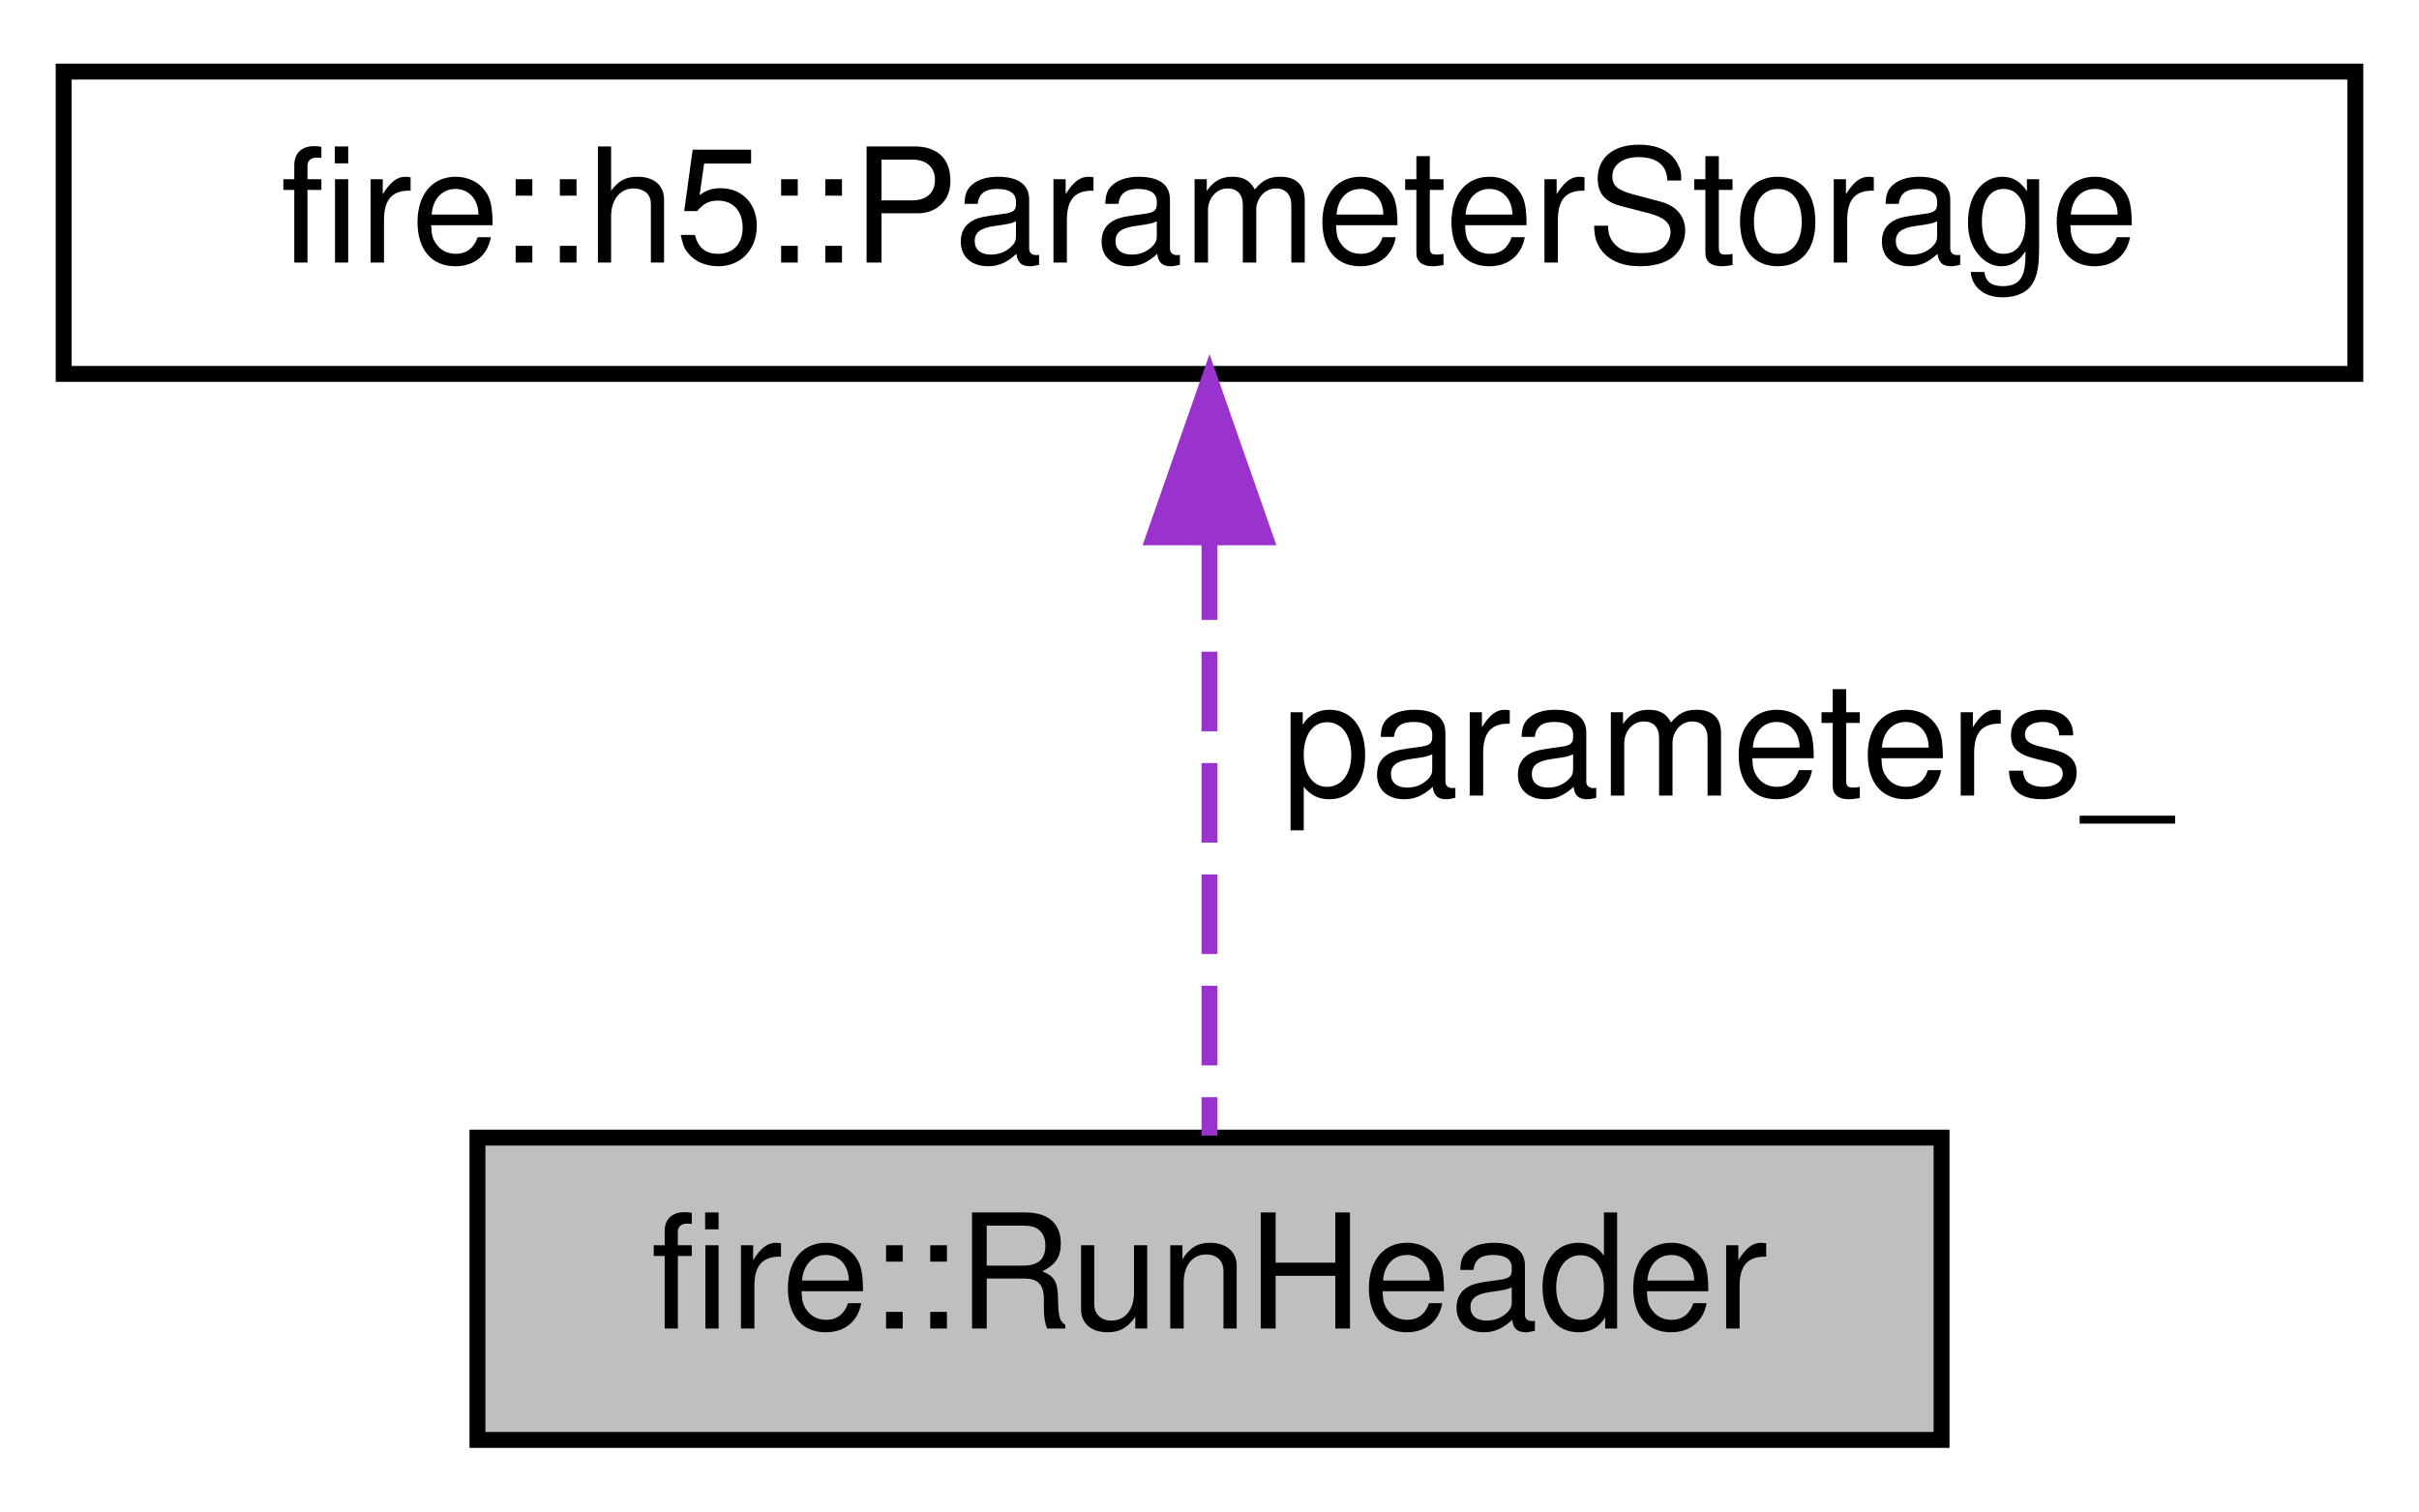
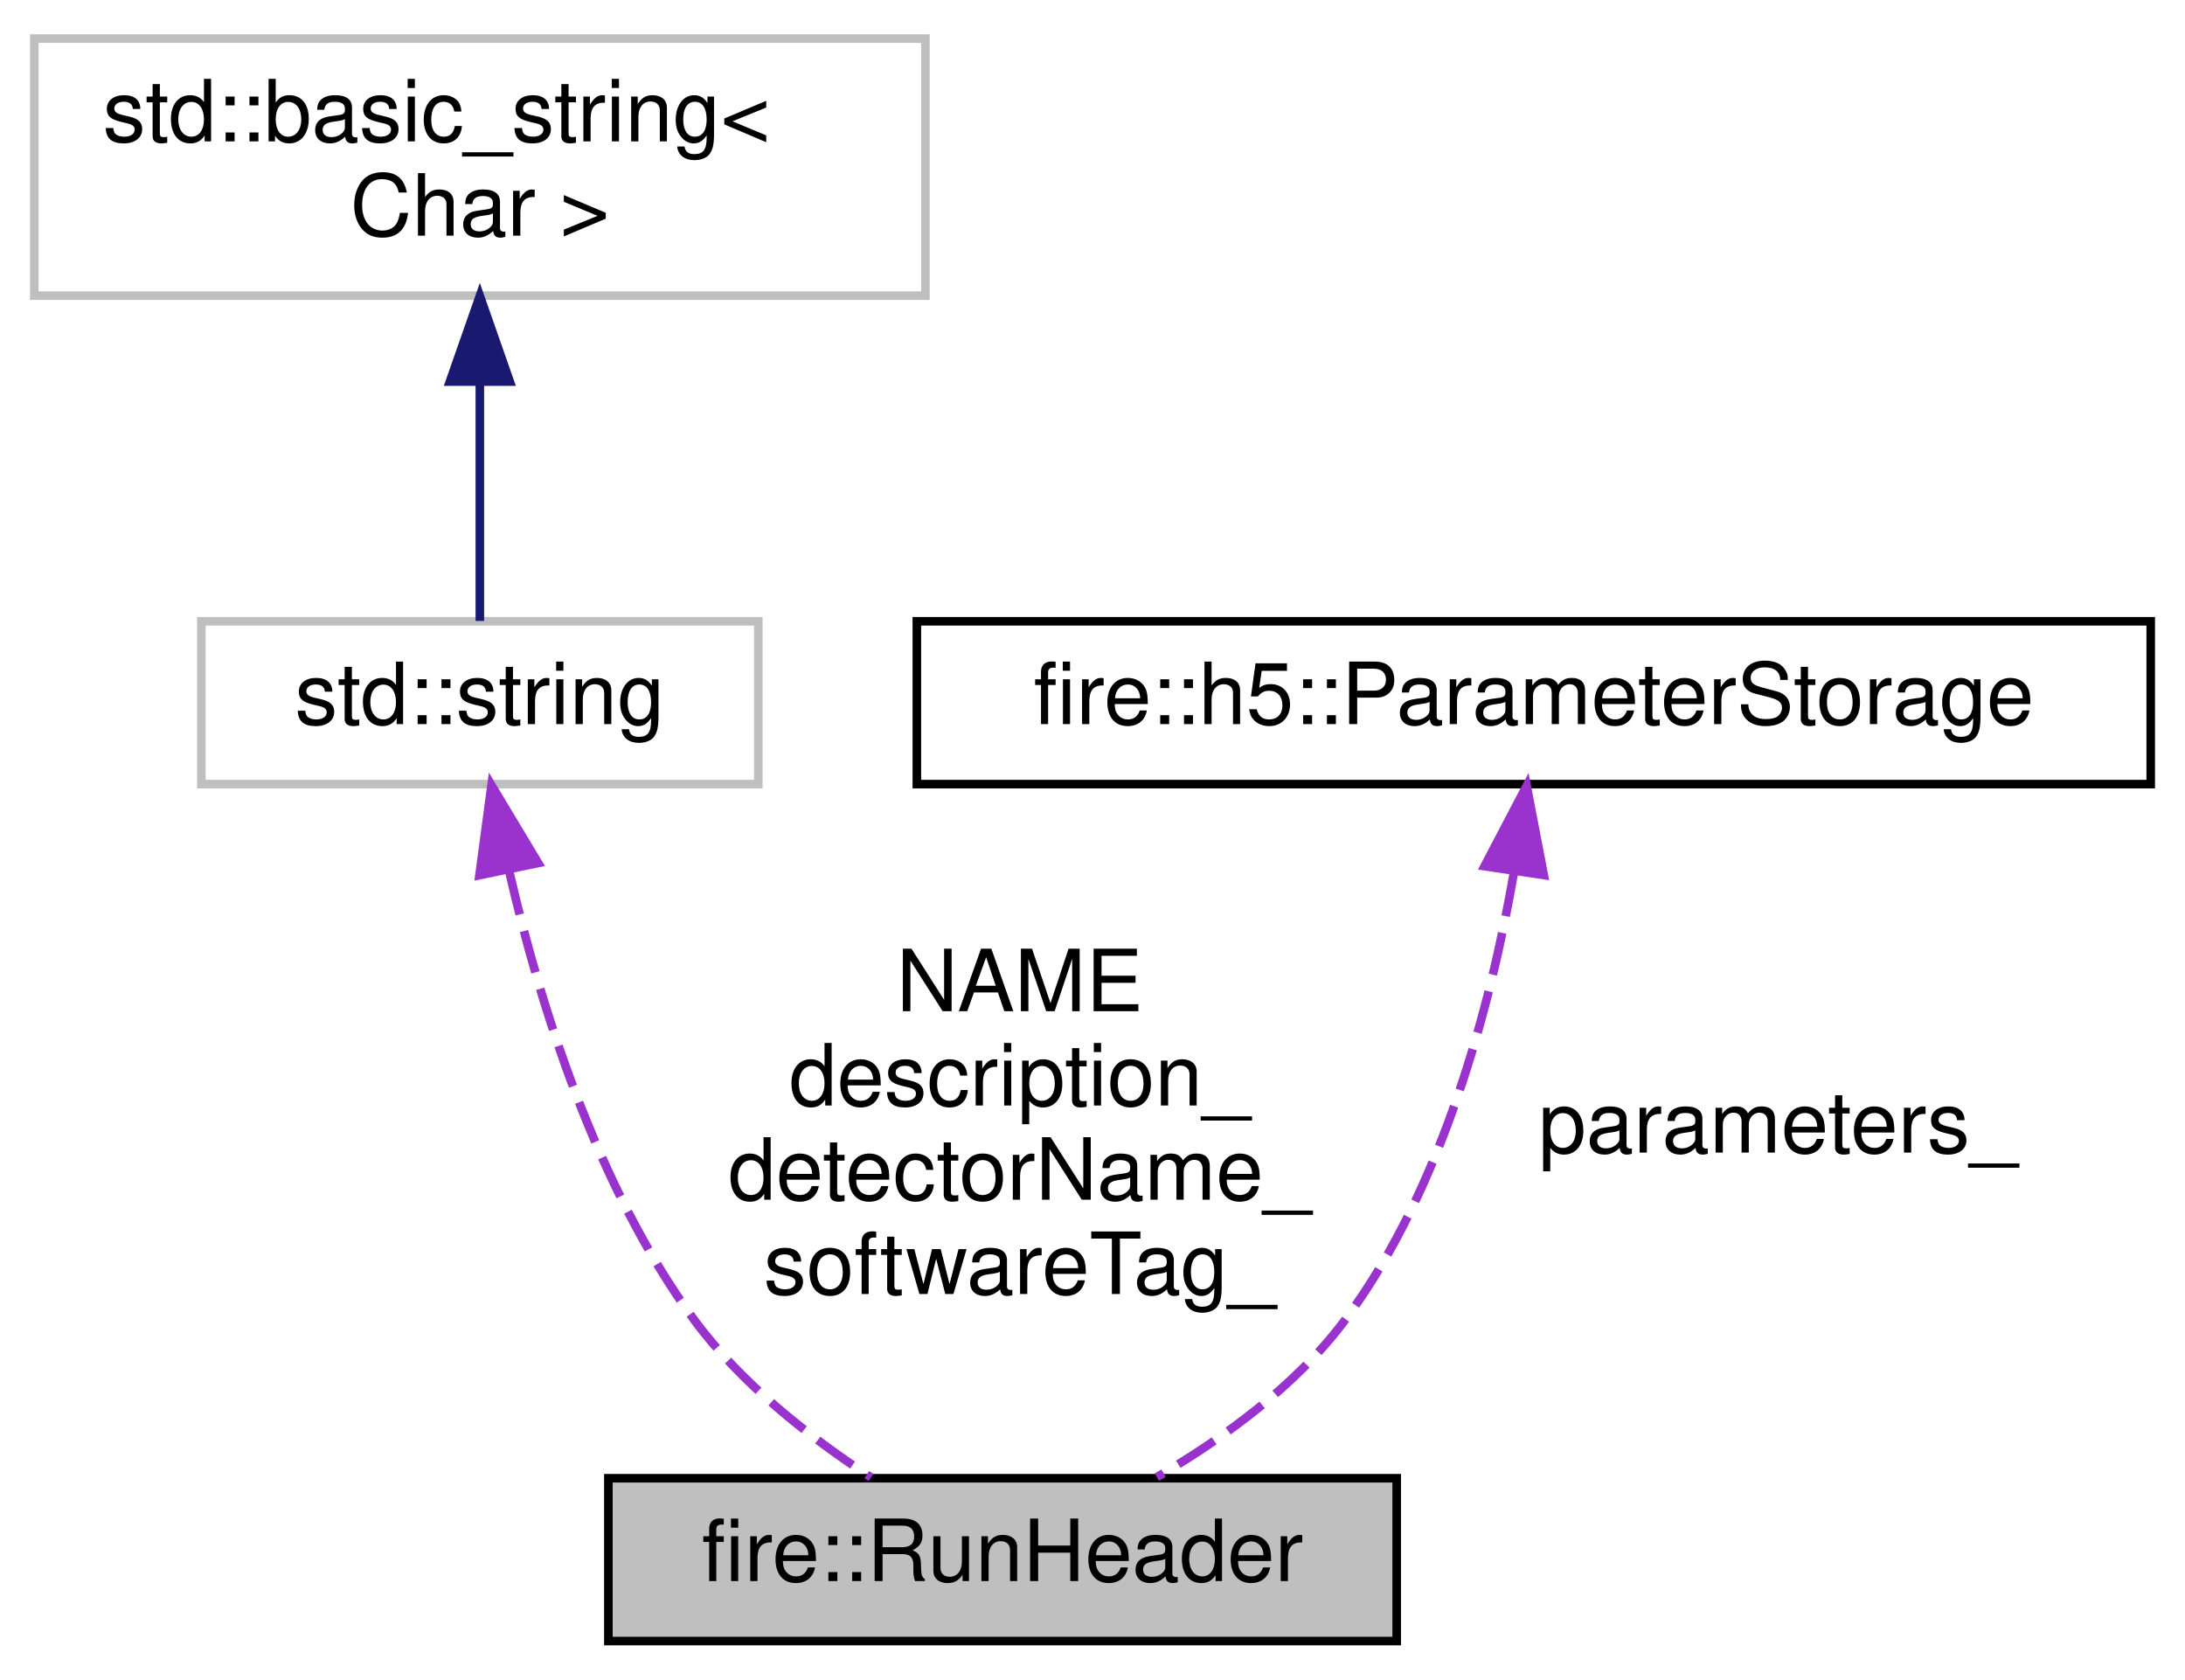
- <svg xmlns="http://www.w3.org/2000/svg" xmlns:xlink="http://www.w3.org/1999/xlink" width="152pt" height="95pt" viewBox="0.00 0.00 152.00 95.00">
-   <g id="graph0" class="graph" transform="scale(1 1) rotate(0) translate(4 91)">
+ <svg xmlns="http://www.w3.org/2000/svg" xmlns:xlink="http://www.w3.org/1999/xlink" width="255pt" height="196pt" viewBox="0.00 0.00 255.00 196.00">
+   <g id="graph0" class="graph" transform="scale(1 1) rotate(0) translate(4 192)">
    <g id="node1" class="node">
      <g id="a_node1">
        <a xlink:title="Container for run parameters.">
-           <polygon fill="#bfbfbf" stroke="black" points="26,-0.5 26,-19.5 118,-19.5 118,-0.5 26,-0.5" />
-           <text text-anchor="middle" x="72" y="-7.5" font-family="Helvetica,sans-Serif" font-size="10.00">fire::RunHeader</text>
+           <polygon fill="#bfbfbf" stroke="black" points="67,-0.5 67,-19.5 159,-19.5 159,-0.5 67,-0.5" />
+           <text text-anchor="middle" x="113" y="-7.5" font-family="Helvetica,sans-Serif" font-size="10.00">fire::RunHeader</text>
        </a>
      </g>
    </g>
    <g id="node2" class="node">
      <g id="a_node2">
-         <a xlink:href="classfire_1_1h5_1_1ParameterStorage.html" target="_top" xlink:title="Provides dynamic parameter storage by interfacing between a map to variants storing parameters and a ...">
-           <polygon fill="none" stroke="black" points="0,-67.5 0,-86.5 144,-86.5 144,-67.5 0,-67.5" />
-           <text text-anchor="middle" x="72" y="-74.5" font-family="Helvetica,sans-Serif" font-size="10.00">fire::h5::ParameterStorage</text>
+         <a xlink:title=" ">
+           <polygon fill="none" stroke="#bfbfbf" points="19.5,-100.5 19.5,-119.5 84.5,-119.5 84.5,-100.5 19.5,-100.5" />
+           <text text-anchor="middle" x="52" y="-107.5" font-family="Helvetica,sans-Serif" font-size="10.00">std::string</text>
        </a>
      </g>
    </g>
    <g id="edge1" class="edge">
-       <path fill="none" stroke="#9a32cd" stroke-dasharray="5,2" d="M72,-57.04C72,-44.67 72,-29.12 72,-19.63" />
-       <polygon fill="#9a32cd" stroke="#9a32cd" points="68.5,-57.23 72,-67.23 75.5,-57.23 68.5,-57.23" />
-       <text text-anchor="middle" x="104.5" y="-41" font-family="Helvetica,sans-Serif" font-size="10.00"> parameters_</text>
+       <path fill="none" stroke="#9a32cd" stroke-dasharray="5,2" d="M55.47,-90.15C58.97,-74.95 65.54,-53.62 77,-38 82.45,-30.57 90.53,-24.25 97.65,-19.6" />
+       <polygon fill="#9a32cd" stroke="#9a32cd" points="51.95,-89.87 53.36,-100.37 58.81,-91.29 51.95,-89.87" />
+       <text text-anchor="middle" x="115" y="-74" font-family="Helvetica,sans-Serif" font-size="10.00"> NAME</text>
+       <text text-anchor="middle" x="115" y="-63" font-family="Helvetica,sans-Serif" font-size="10.00">description_</text>
+       <text text-anchor="middle" x="115" y="-52" font-family="Helvetica,sans-Serif" font-size="10.00">detectorName_</text>
+       <text text-anchor="middle" x="115" y="-41" font-family="Helvetica,sans-Serif" font-size="10.00">softwareTag_</text>
+     </g>
+     <g id="node3" class="node">
+       <g id="a_node3">
+         <a xlink:title=" ">
+           <polygon fill="none" stroke="#bfbfbf" points="0,-157.5 0,-187.5 104,-187.5 104,-157.5 0,-157.5" />
+           <text text-anchor="start" x="8" y="-175.5" font-family="Helvetica,sans-Serif" font-size="10.00">std::basic_string&lt;</text>
+           <text text-anchor="middle" x="52" y="-164.5" font-family="Helvetica,sans-Serif" font-size="10.00"> Char &gt;</text>
+         </a>
+       </g>
+     </g>
+     <g id="edge2" class="edge">
+       <path fill="none" stroke="midnightblue" d="M52,-147.35C52,-137.51 52,-126.78 52,-119.54" />
+       <polygon fill="midnightblue" stroke="midnightblue" points="48.5,-147.47 52,-157.47 55.5,-147.47 48.5,-147.47" />
+     </g>
+     <g id="node4" class="node">
+       <g id="a_node4">
+         <a xlink:href="classfire_1_1h5_1_1ParameterStorage.html" target="_top" xlink:title="Provides dynamic parameter storage by interfacing between a map to variants storing parameters and a ...">
+           <polygon fill="none" stroke="black" points="103,-100.5 103,-119.5 247,-119.5 247,-100.5 103,-100.5" />
+           <text text-anchor="middle" x="175" y="-107.5" font-family="Helvetica,sans-Serif" font-size="10.00">fire::h5::ParameterStorage</text>
+         </a>
+       </g>
+     </g>
+     <g id="edge3" class="edge">
+       <path fill="none" stroke="#9a32cd" stroke-dasharray="5,2" d="M172.65,-90.01C169.98,-74.73 164.4,-53.36 153,-38 147.31,-30.33 138.75,-24.14 131.01,-19.63" />
+       <polygon fill="#9a32cd" stroke="#9a32cd" points="169.25,-90.92 174.17,-100.3 176.17,-89.89 169.25,-90.92" />
+       <text text-anchor="middle" x="203.5" y="-57.5" font-family="Helvetica,sans-Serif" font-size="10.00"> parameters_</text>
    </g>
  </g>
</svg>
